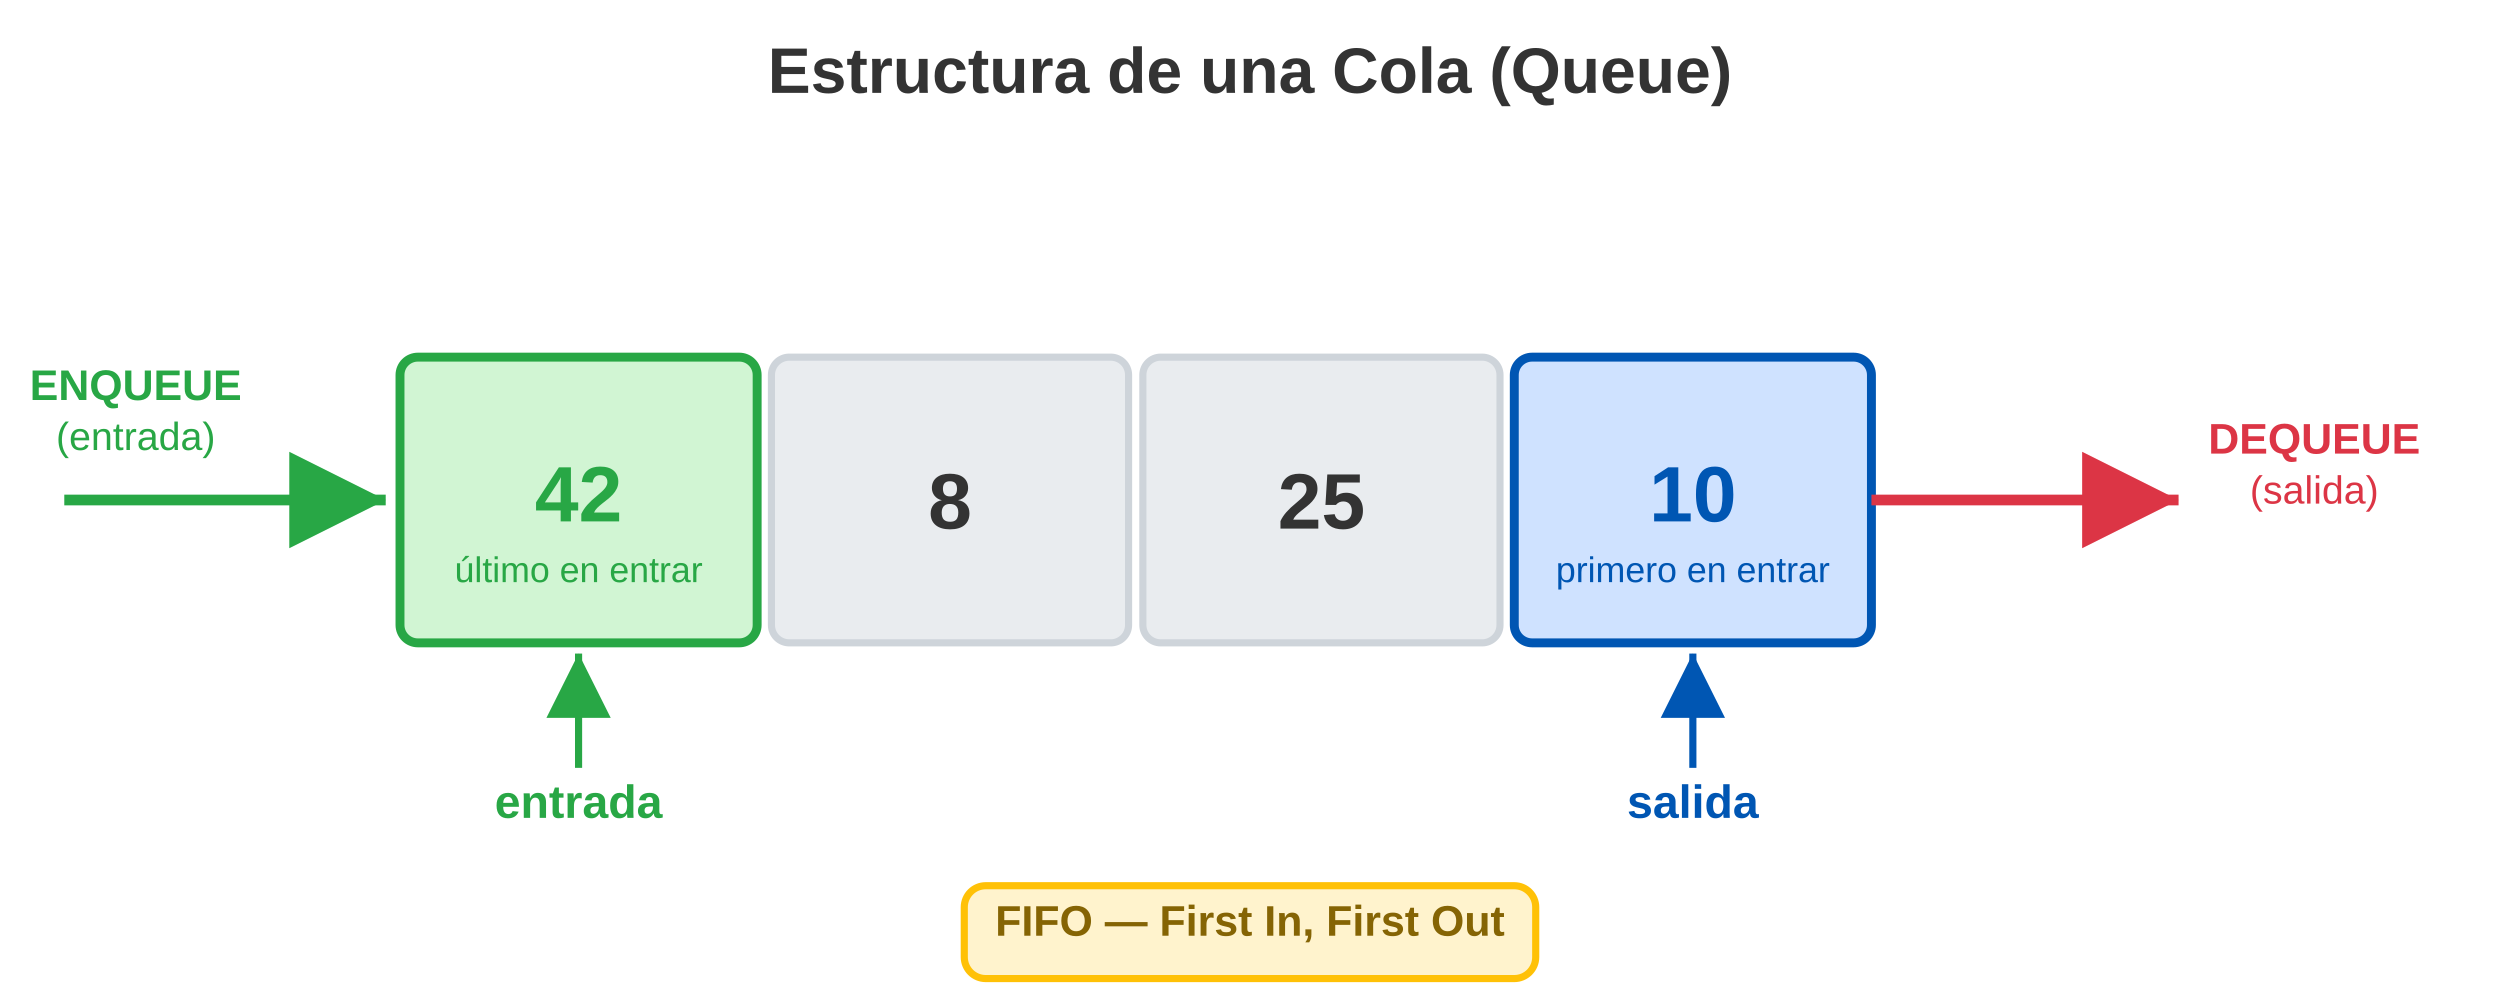
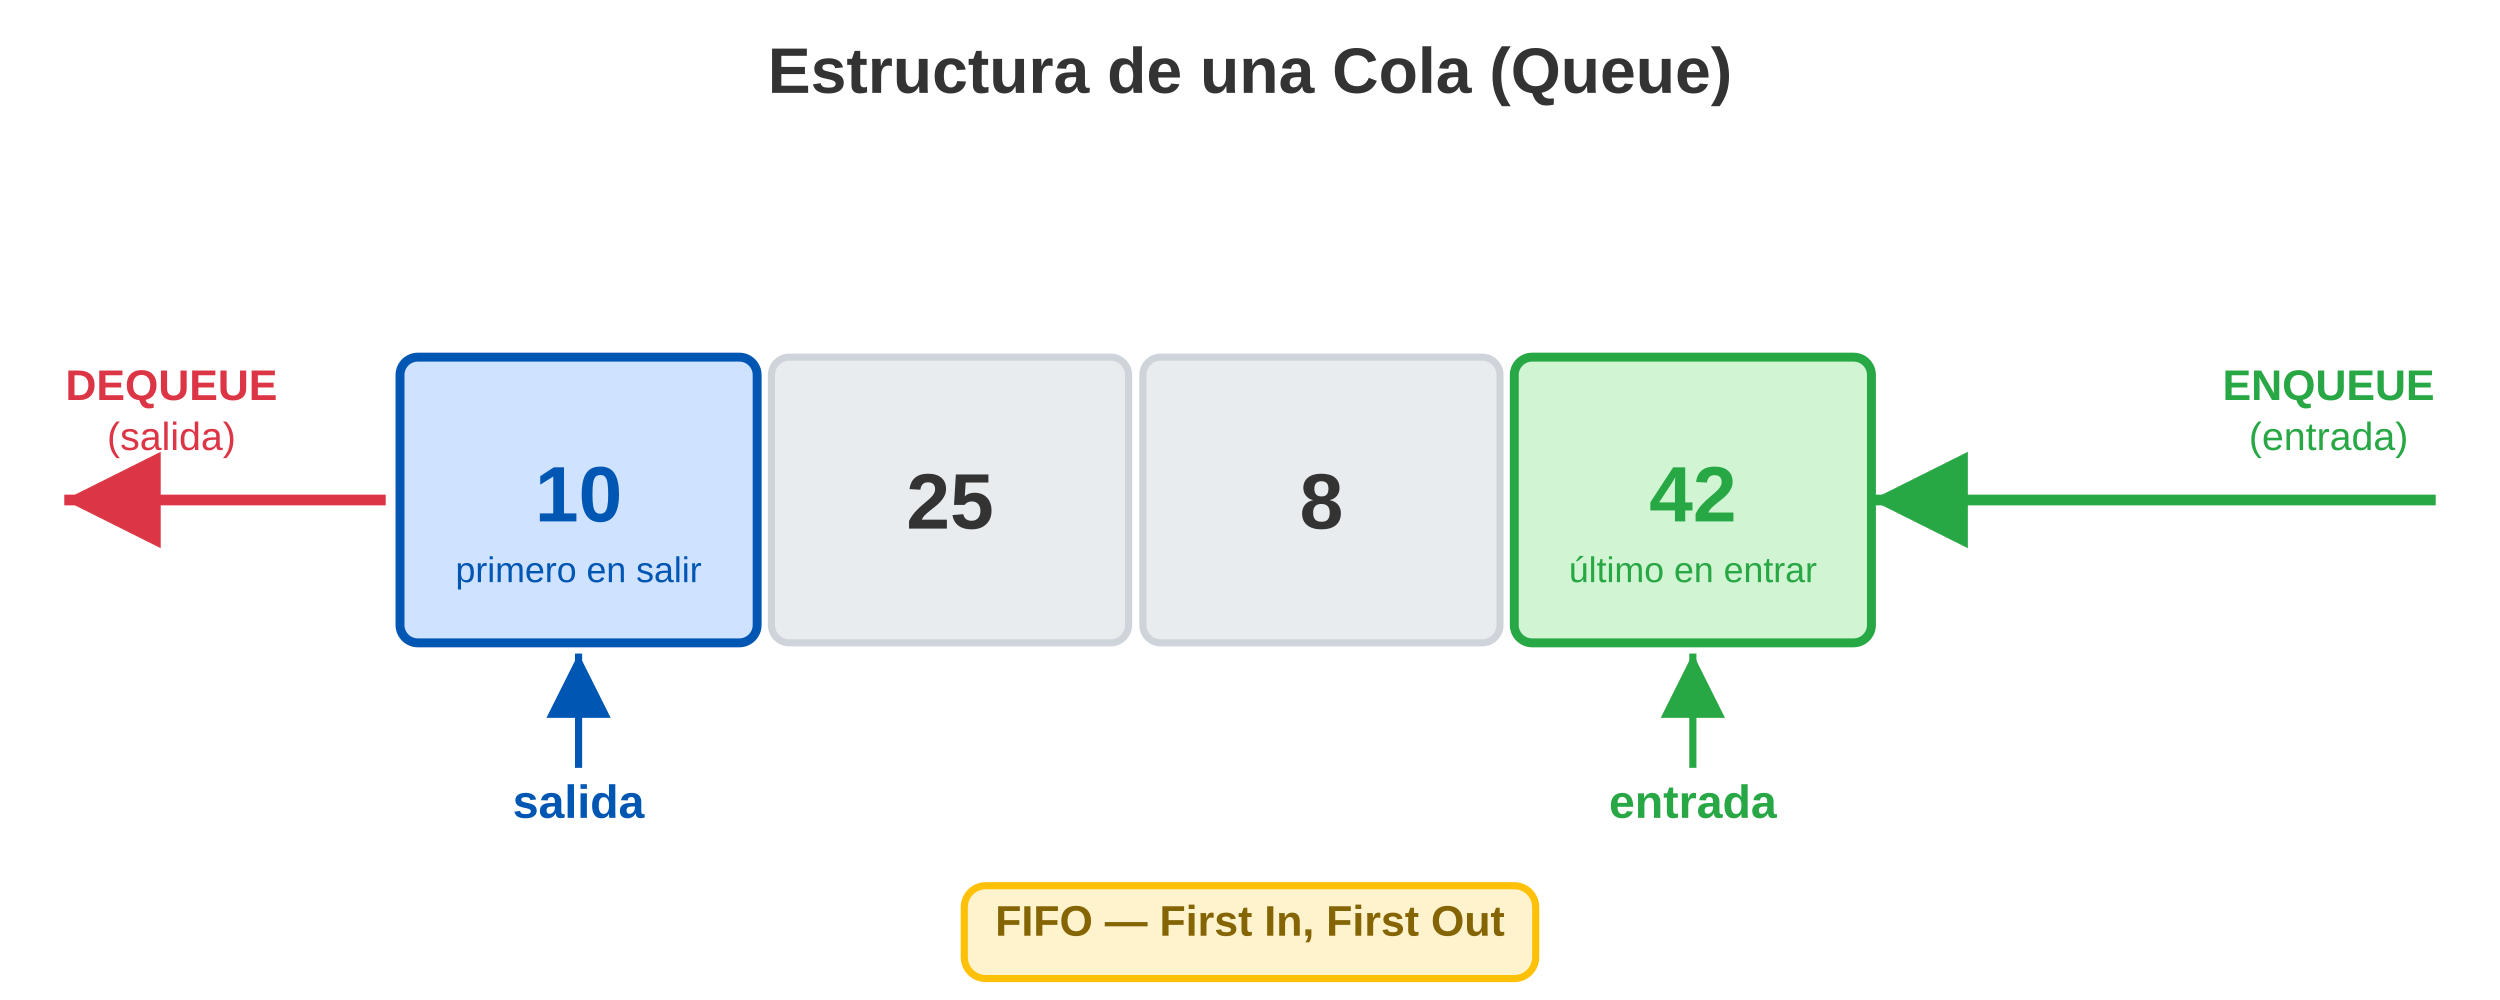
<svg xmlns="http://www.w3.org/2000/svg" viewBox="0 0 700 280" style="font-family: Arial, sans-serif; background-color: white;">
  <defs>
    <marker id="arrowGreen" markerWidth="9" markerHeight="9" refX="9" refY="4.5" orient="auto">
      <path d="M0,0 L0,9 L9,4.5 z" fill="#28a745" />
    </marker>
    <marker id="arrowRed" markerWidth="9" markerHeight="9" refX="9" refY="4.5" orient="auto">
      <path d="M0,0 L0,9 L9,4.5 z" fill="#dc3545" />
    </marker>
    <marker id="arrowBlue" markerWidth="9" markerHeight="9" refX="9" refY="4.5" orient="auto">
      <path d="M0,0 L0,9 L9,4.5 z" fill="#0056b3" />
    </marker>
  </defs>
  <text x="350" y="26" font-size="18" font-weight="bold" text-anchor="middle" fill="#333">Estructura de una Cola (Queue)</text>
-   <text x="38" y="112" font-size="12" font-weight="bold" text-anchor="middle" fill="#28a745">ENQUEUE</text>
-   <text x="38" y="126" font-size="11" text-anchor="middle" fill="#28a745">(entrada)</text>
-   <path d="M 18 140 L 108 140" stroke="#28a745" stroke-width="3" marker-end="url(#arrowGreen)" fill="none" />
-   <rect x="112" y="100" width="100" height="80" rx="5" fill="#d1f5d3" stroke="#28a745" stroke-width="2.5" />
-   <text x="162" y="146" font-size="22" font-weight="bold" text-anchor="middle" fill="#28a745">42</text>
-   <text x="162" y="163" font-size="10" text-anchor="middle" fill="#28a745">último en entrar</text>
+   <text x="48" y="112" font-size="12" font-weight="bold" text-anchor="middle" fill="#dc3545">DEQUEUE</text>
+   <text x="48" y="126" font-size="11" text-anchor="middle" fill="#dc3545">(salida)</text>
+   <path d="M 108 140 L 18 140" stroke="#dc3545" stroke-width="3" marker-end="url(#arrowRed)" fill="none" />
+   <rect x="112" y="100" width="100" height="80" rx="5" fill="#cfe2ff" stroke="#0056b3" stroke-width="2.5" />
+   <text x="162" y="146" font-size="22" font-weight="bold" text-anchor="middle" fill="#0056b3">10</text>
+   <text x="162" y="163" font-size="10" text-anchor="middle" fill="#0056b3">primero en salir</text>
  <rect x="216" y="100" width="100" height="80" rx="5" fill="#e9ecef" stroke="#ced4da" stroke-width="2" />
-   <text x="266" y="148" font-size="22" font-weight="bold" text-anchor="middle" fill="#333">8</text>
+   <text x="266" y="148" font-size="22" font-weight="bold" text-anchor="middle" fill="#333">25</text>
  <rect x="320" y="100" width="100" height="80" rx="5" fill="#e9ecef" stroke="#ced4da" stroke-width="2" />
-   <text x="370" y="148" font-size="22" font-weight="bold" text-anchor="middle" fill="#333">25</text>
-   <rect x="424" y="100" width="100" height="80" rx="5" fill="#cfe2ff" stroke="#0056b3" stroke-width="2.5" />
-   <text x="474" y="146" font-size="22" font-weight="bold" text-anchor="middle" fill="#0056b3">10</text>
-   <text x="474" y="163" font-size="10" text-anchor="middle" fill="#0056b3">primero en entrar</text>
-   <path d="M 524 140 L 610 140" stroke="#dc3545" stroke-width="3" marker-end="url(#arrowRed)" fill="none" />
-   <text x="648" y="127" font-size="12" font-weight="bold" text-anchor="middle" fill="#dc3545">DEQUEUE</text>
-   <text x="648" y="141" font-size="11" text-anchor="middle" fill="#dc3545">(salida)</text>
-   <path d="M 162 215 L 162 183" stroke="#28a745" stroke-width="2" marker-end="url(#arrowGreen)" fill="none" />
-   <text x="162" y="229" font-size="13" font-weight="bold" text-anchor="middle" fill="#28a745">entrada</text>
-   <path d="M 474 215 L 474 183" stroke="#0056b3" stroke-width="2" marker-end="url(#arrowBlue)" fill="none" />
-   <text x="474" y="229" font-size="13" font-weight="bold" text-anchor="middle" fill="#0056b3">salida</text>
+   <text x="370" y="148" font-size="22" font-weight="bold" text-anchor="middle" fill="#333">8</text>
+   <rect x="424" y="100" width="100" height="80" rx="5" fill="#d1f5d3" stroke="#28a745" stroke-width="2.5" />
+   <text x="474" y="146" font-size="22" font-weight="bold" text-anchor="middle" fill="#28a745">42</text>
+   <text x="474" y="163" font-size="10" text-anchor="middle" fill="#28a745">último en entrar</text>
+   <path d="M 682 140 L 524 140" stroke="#28a745" stroke-width="3" marker-end="url(#arrowGreen)" fill="none" />
+   <text x="652" y="112" font-size="12" font-weight="bold" text-anchor="middle" fill="#28a745">ENQUEUE</text>
+   <text x="652" y="126" font-size="11" text-anchor="middle" fill="#28a745">(entrada)</text>
+   <path d="M 162 215 L 162 183" stroke="#0056b3" stroke-width="2" marker-end="url(#arrowBlue)" fill="none" />
+   <text x="162" y="229" font-size="13" font-weight="bold" text-anchor="middle" fill="#0056b3">salida</text>
+   <path d="M 474 215 L 474 183" stroke="#28a745" stroke-width="2" marker-end="url(#arrowGreen)" fill="none" />
+   <text x="474" y="229" font-size="13" font-weight="bold" text-anchor="middle" fill="#28a745">entrada</text>
  <rect x="270" y="248" width="160" height="26" rx="6" fill="#fff3cd" stroke="#ffc107" stroke-width="2" />
  <text x="350" y="262" font-size="12" font-weight="bold" text-anchor="middle" fill="#856404">FIFO — First In, First Out</text>
</svg>
